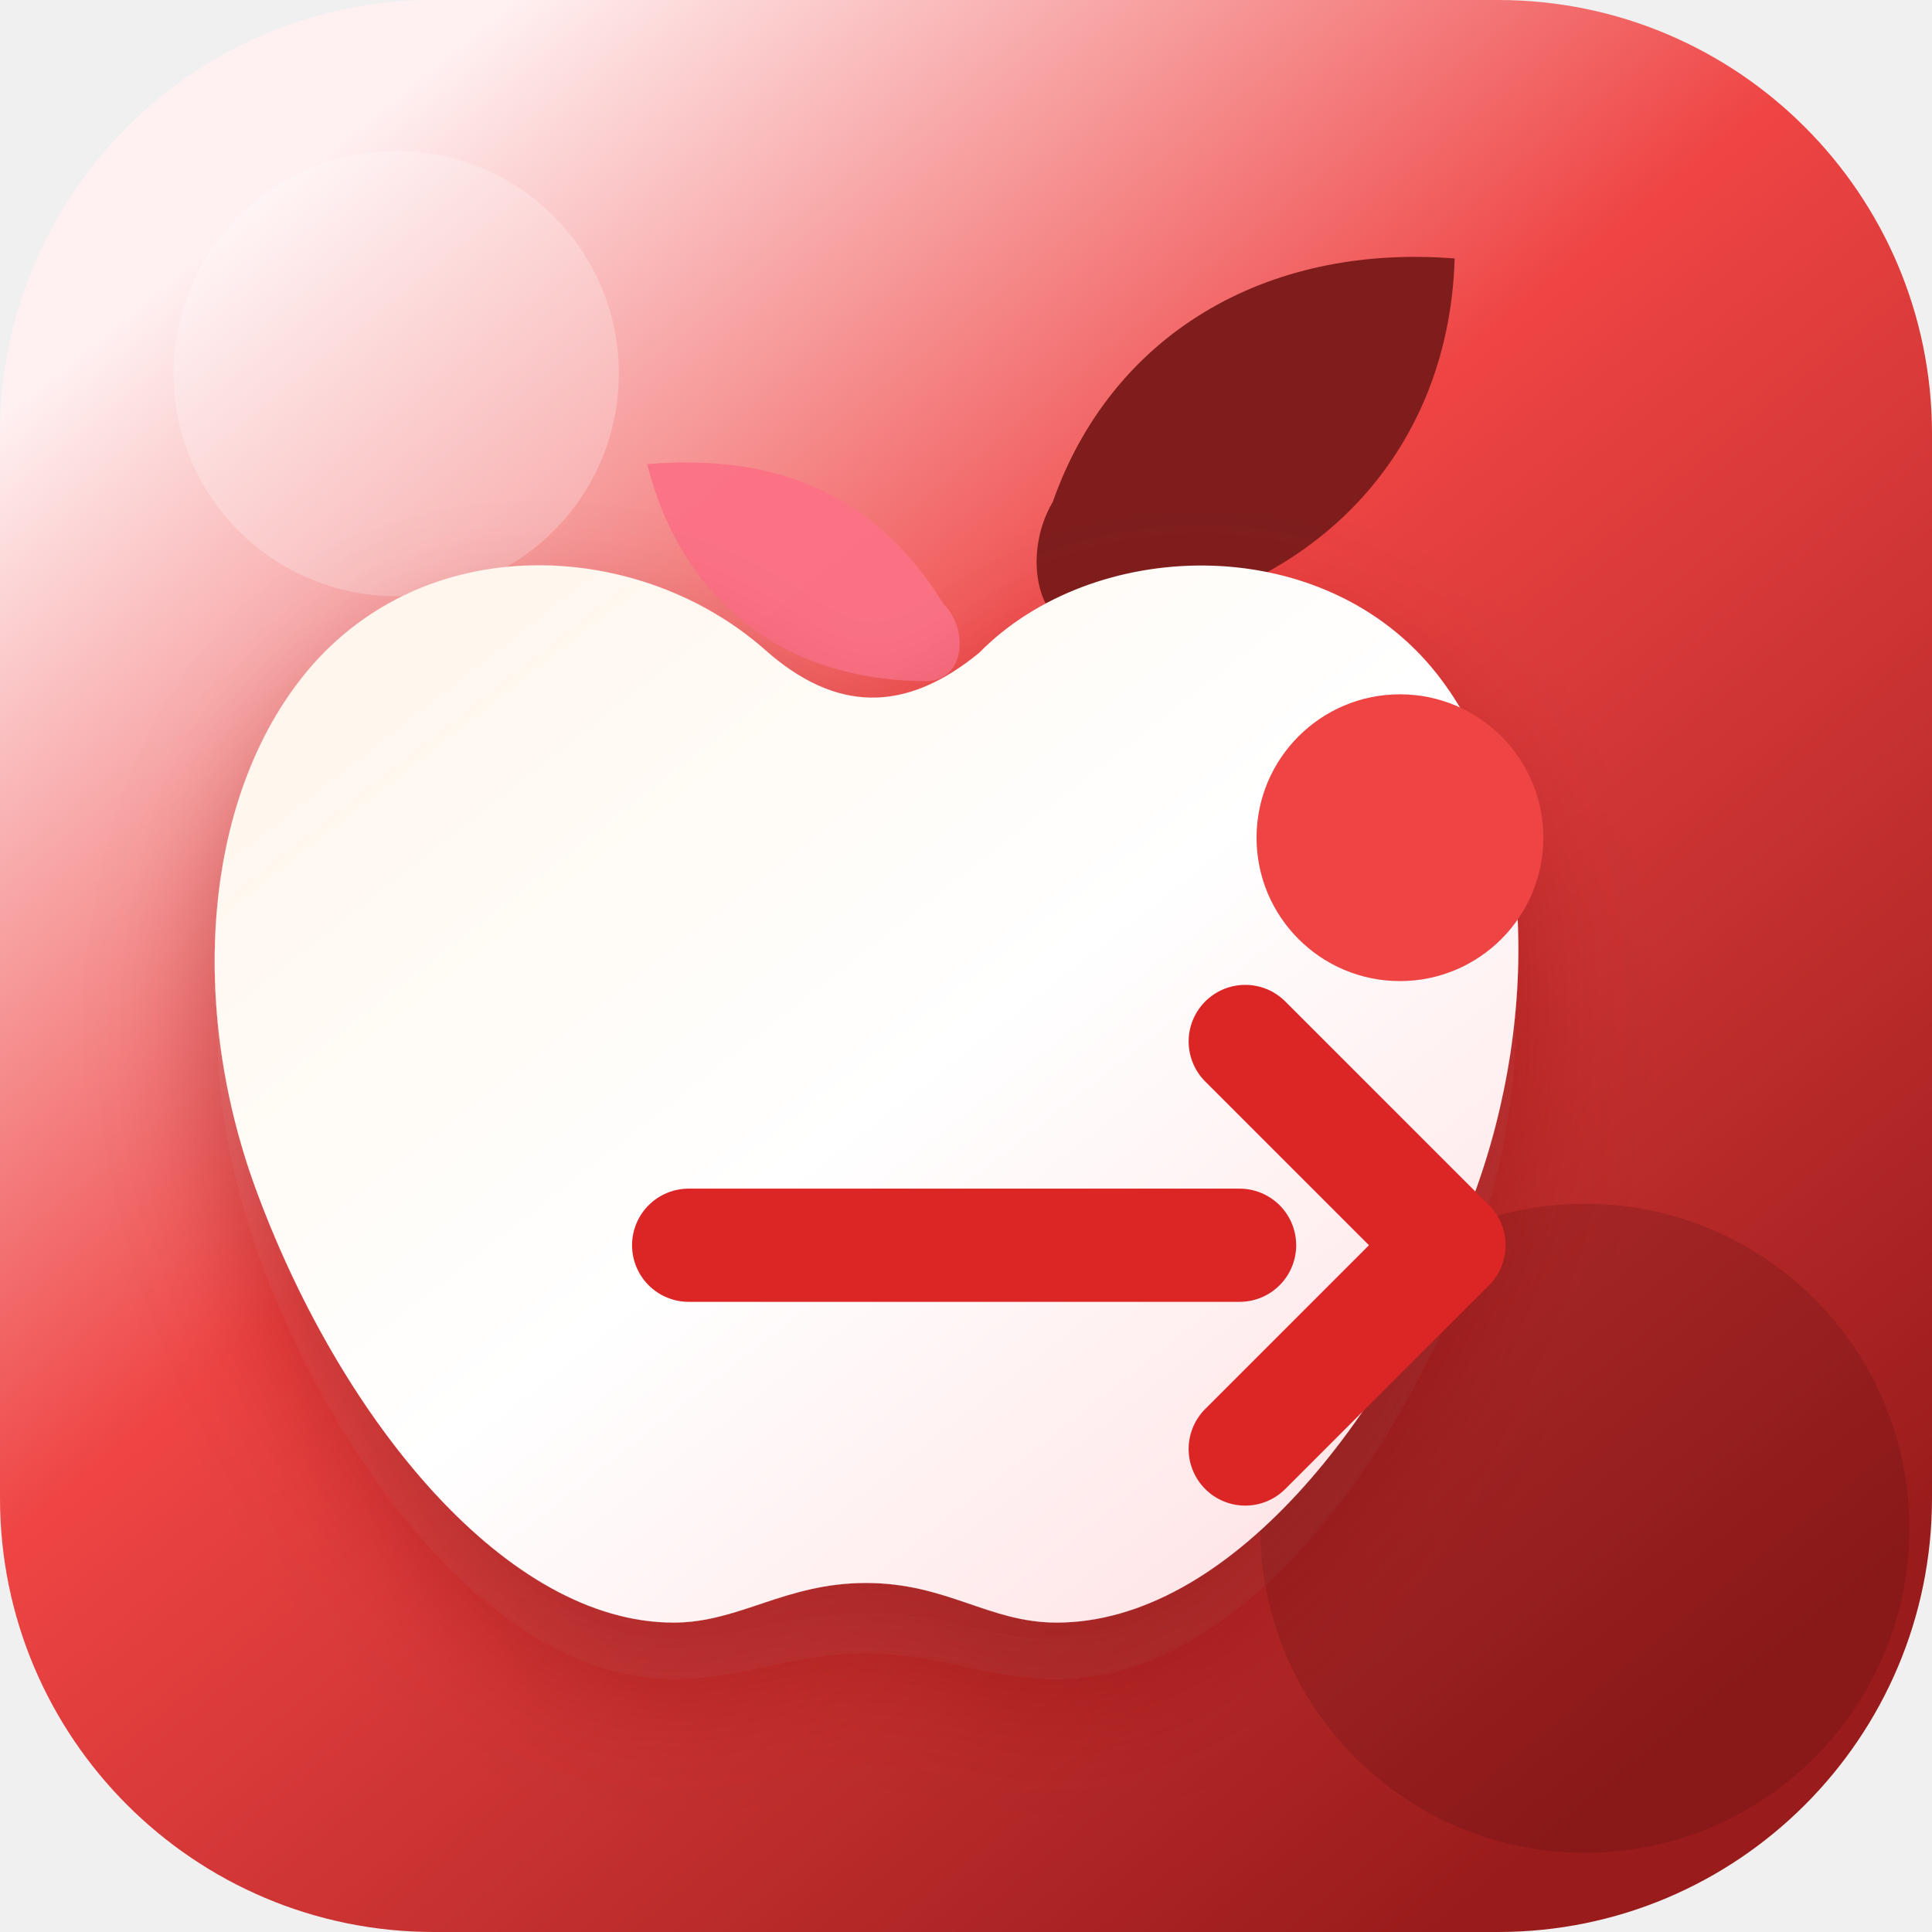
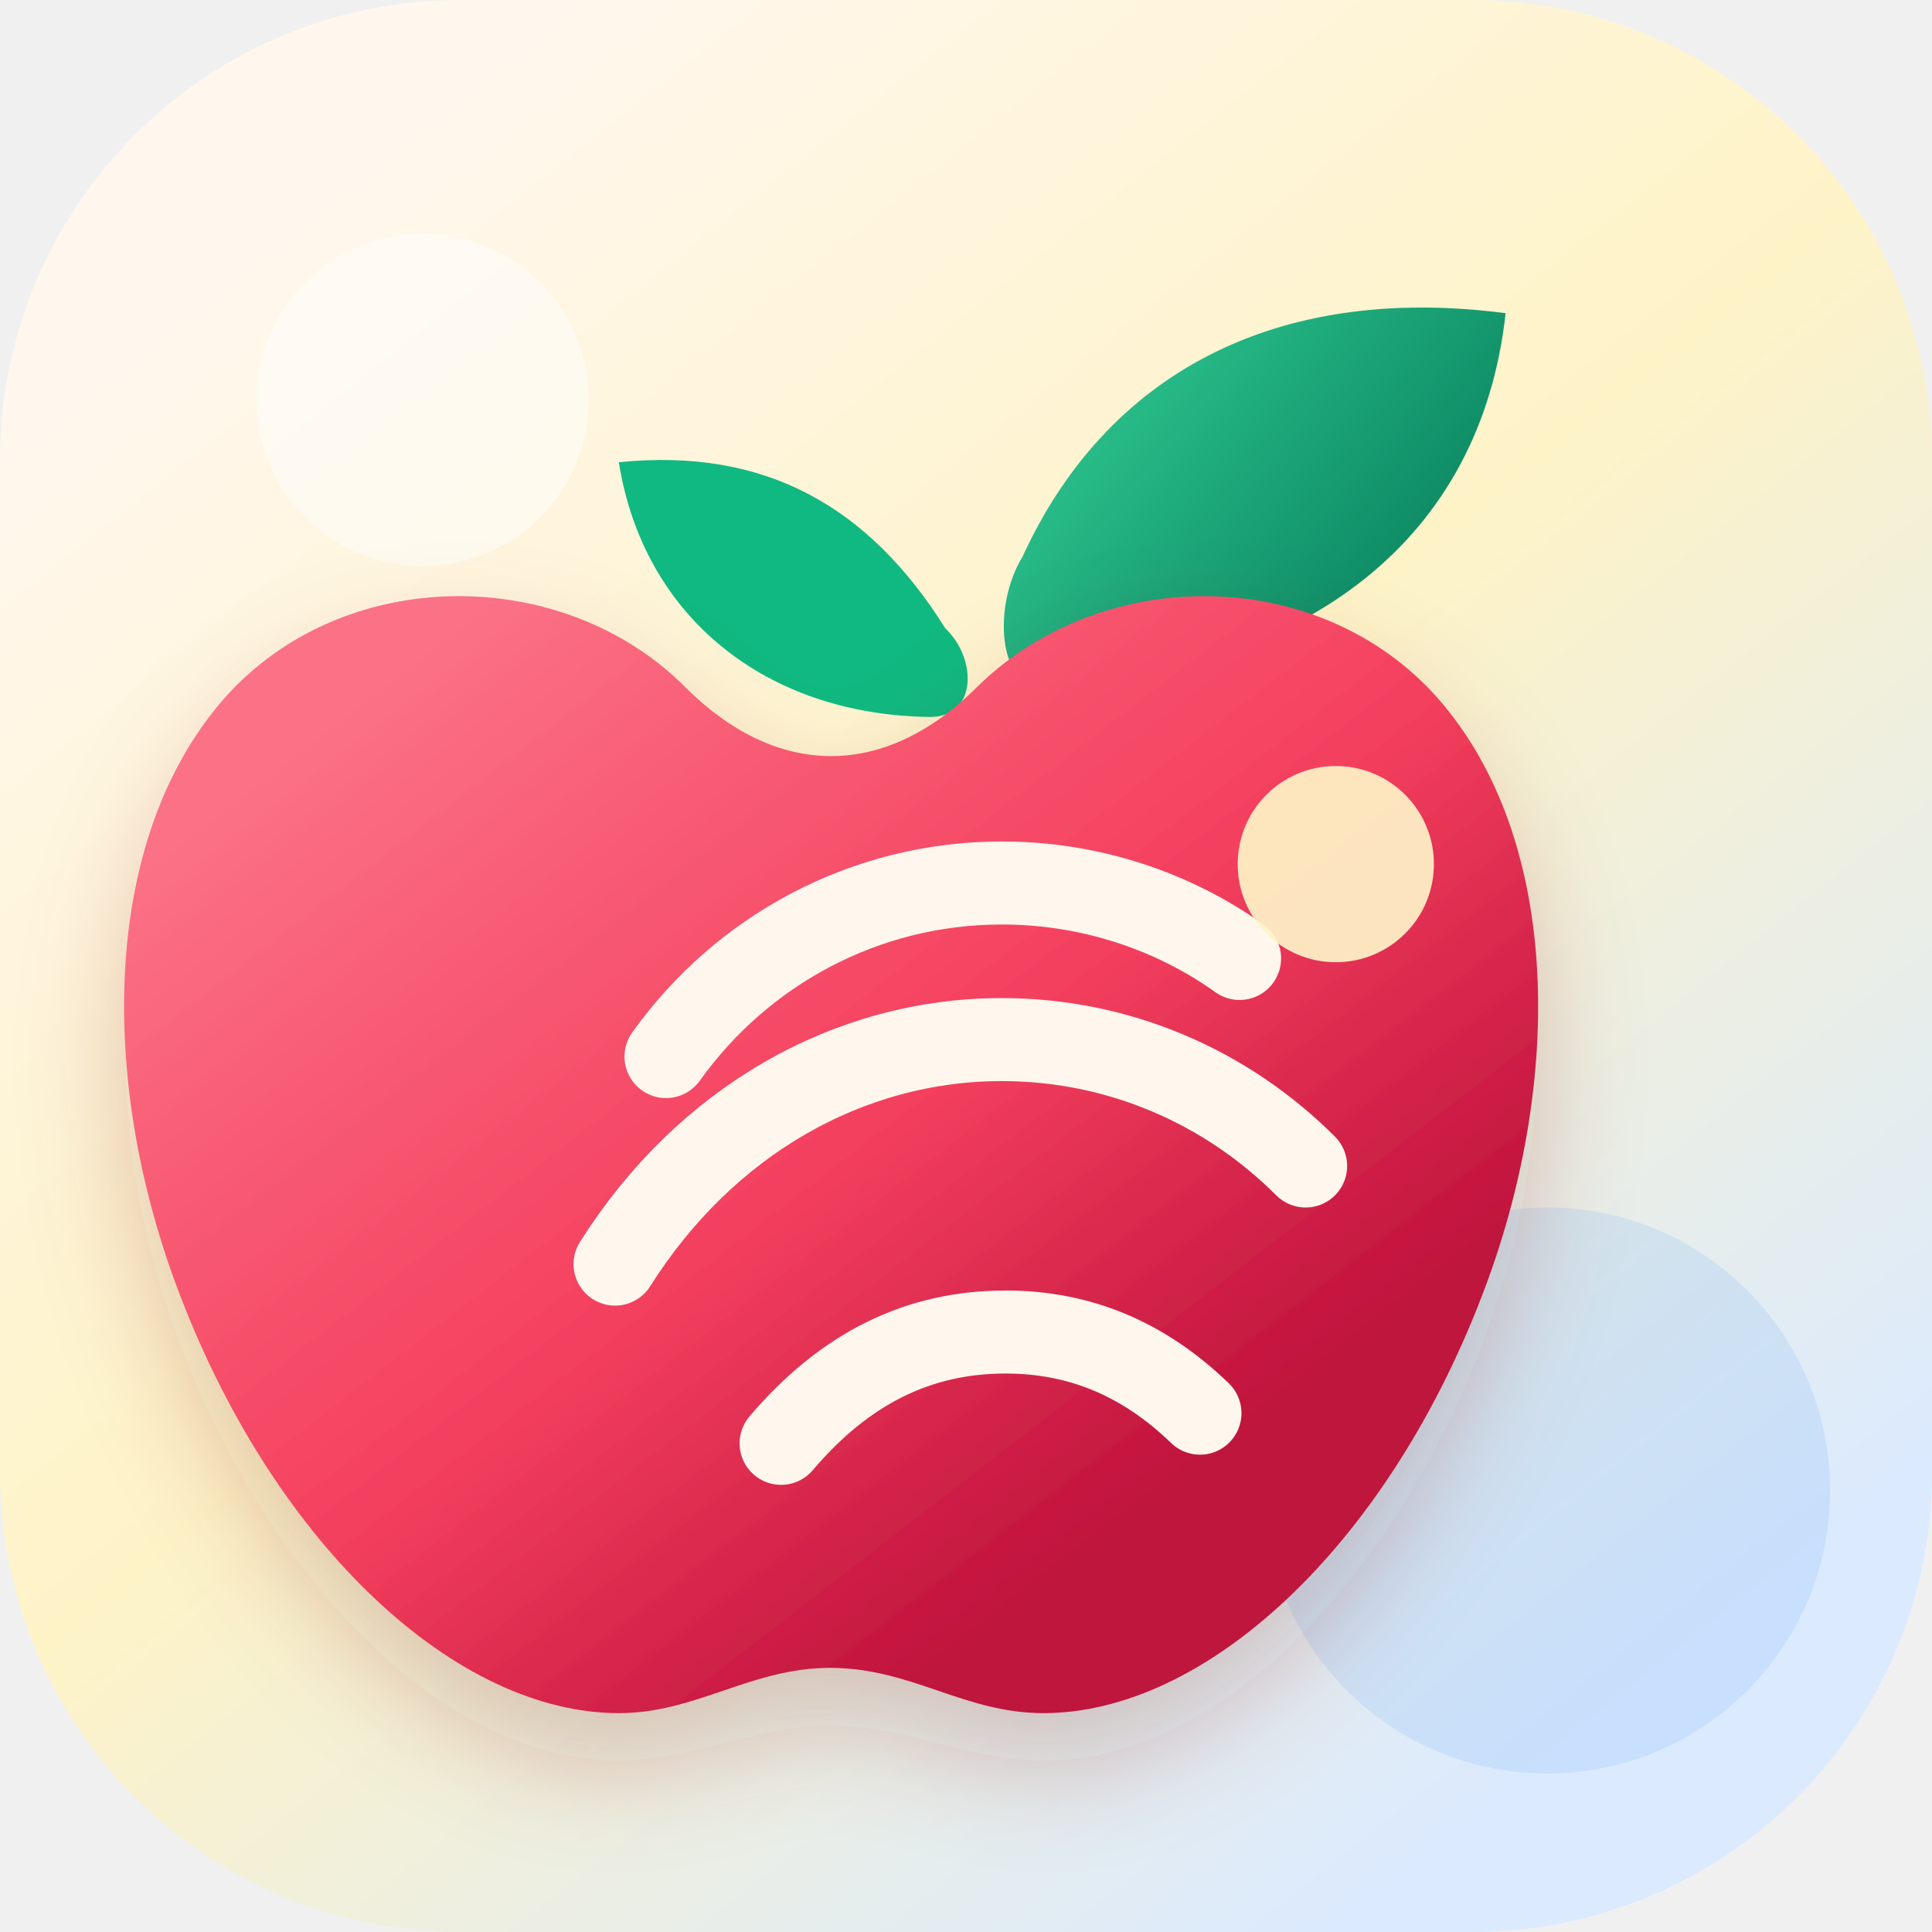
<svg xmlns="http://www.w3.org/2000/svg" viewBox="0 0 1024 1024">
  <defs>
-     <linearGradient id="bg" x1="170" y1="80" x2="870" y2="940" gradientUnits="userSpaceOnUse">
-       <stop offset="0" stop-color="#fff1f2" />
-       <stop offset=".42" stop-color="#ef4444" />
-       <stop offset="1" stop-color="#991b1b" />
+     <linearGradient id="bg" x1="184" y1="96" x2="840" y2="920" gradientUnits="userSpaceOnUse">
+       <stop offset="0" stop-color="#fff7ed" />
+       <stop offset=".48" stop-color="#fef3c7" />
+       <stop offset="1" stop-color="#dbeafe" />
    </linearGradient>
-     <linearGradient id="fruit" x1="300" y1="250" x2="735" y2="805" gradientUnits="userSpaceOnUse">
-       <stop offset="0" stop-color="#fff7ed" />
-       <stop offset=".52" stop-color="#ffffff" />
-       <stop offset="1" stop-color="#ffe4e6" />
+     <linearGradient id="fruit" x1="326" y1="265" x2="693" y2="740" gradientUnits="userSpaceOnUse">
+       <stop offset="0" stop-color="#fb7185" />
+       <stop offset=".58" stop-color="#f43f5e" />
+       <stop offset="1" stop-color="#be123c" />
    </linearGradient>
-     <filter id="shadow" x="-20%" y="-20%" width="140%" height="150%">
-       <feDropShadow dx="0" dy="34" stdDeviation="32" flood-color="#7f1d1d" flood-opacity=".38" />
+     <linearGradient id="leaf" x1="515" y1="180" x2="766" y2="381" gradientUnits="userSpaceOnUse">
+       <stop offset="0" stop-color="#34d399" />
+       <stop offset="1" stop-color="#047857" />
+     </linearGradient>
+     <filter id="softShadow" x="-20%" y="-20%" width="140%" height="150%">
+       <feDropShadow dx="0" dy="28" stdDeviation="28" flood-color="#7f1d1d" flood-opacity=".22" />
    </filter>
  </defs>
-   <rect width="1024" height="1024" rx="230" fill="url(#bg)" />
-   <circle cx="210" cy="198" r="118" fill="#ffffff" opacity=".24" />
-   <circle cx="840" cy="810" r="172" fill="#450a0a" opacity=".18" />
-   <path d="M558 266c31-88 112-137 213-129-3 104-76 184-198 195-22 2-32-37-15-66z" fill="#7f1d1d" />
-   <path d="M500 320c-34-55-84-80-157-74 18 71 71 115 148 115 20 0 23-27 9-41z" fill="#fb7185" opacity=".96" />
-   <path d="M519 346c60-61 179-65 240 8 55 66 58 183 22 280-45 120-131 226-221 226-36 0-58-21-101-21-43 0-67 21-102 21-88 0-175-106-220-226-38-100-30-215 29-282 64-72 174-65 239-8 38 34 75 34 114 2z" fill="url(#fruit)" filter="url(#shadow)" />
-   <circle cx="742" cy="444" r="76" fill="#ef4444" />
-   <path d="M365 660h292" stroke="#dc2626" stroke-width="60" stroke-linecap="round" />
-   <path d="M660 552l108 108-108 108" fill="none" stroke="#dc2626" stroke-width="60" stroke-linecap="round" stroke-linejoin="round" />
+   <rect width="1024" height="1024" rx="244" fill="url(#bg)" />
+   <circle cx="224" cy="212" r="88" fill="#ffffff" opacity=".46" />
+   <circle cx="820" cy="790" r="150" fill="#60a5fa" opacity=".16" />
+   <path d="M542 295c44-96 133-145 256-129-13 119-104 190-245 198-24 1-27-43-11-69z" fill="url(#leaf)" />
+   <path d="M501 333c-40-64-95-96-173-88 13 82 78 134 165 135 25 0 25-31 8-47z" fill="#10b981" />
+   <path d="M518 364c66-65 181-65 244 6 66 75 67 205 23 318-51 132-146 220-232 220-42 0-70-24-113-24-42 0-71 24-112 24-86 0-181-88-232-220-44-113-43-243 23-318 63-71 179-71 244-6 49 49 106 49 155 0z" fill="url(#fruit)" filter="url(#softShadow)" />
+   <path d="M353 560c40-56 105-92 178-92 47 0 91 15 126 40" fill="none" stroke="#fff7ed" stroke-width="44" stroke-linecap="round" />
+   <path d="M326 670c48-76 124-119 205-119 62 0 119 25 161 67" fill="none" stroke="#fff7ed" stroke-width="44" stroke-linecap="round" />
+   <path d="M414 765c34-40 73-59 119-59 39 0 73 14 103 43" fill="none" stroke="#fff7ed" stroke-width="44" stroke-linecap="round" />
+   <circle cx="708" cy="458" r="52" fill="#fef3c7" opacity=".92" />
</svg>
